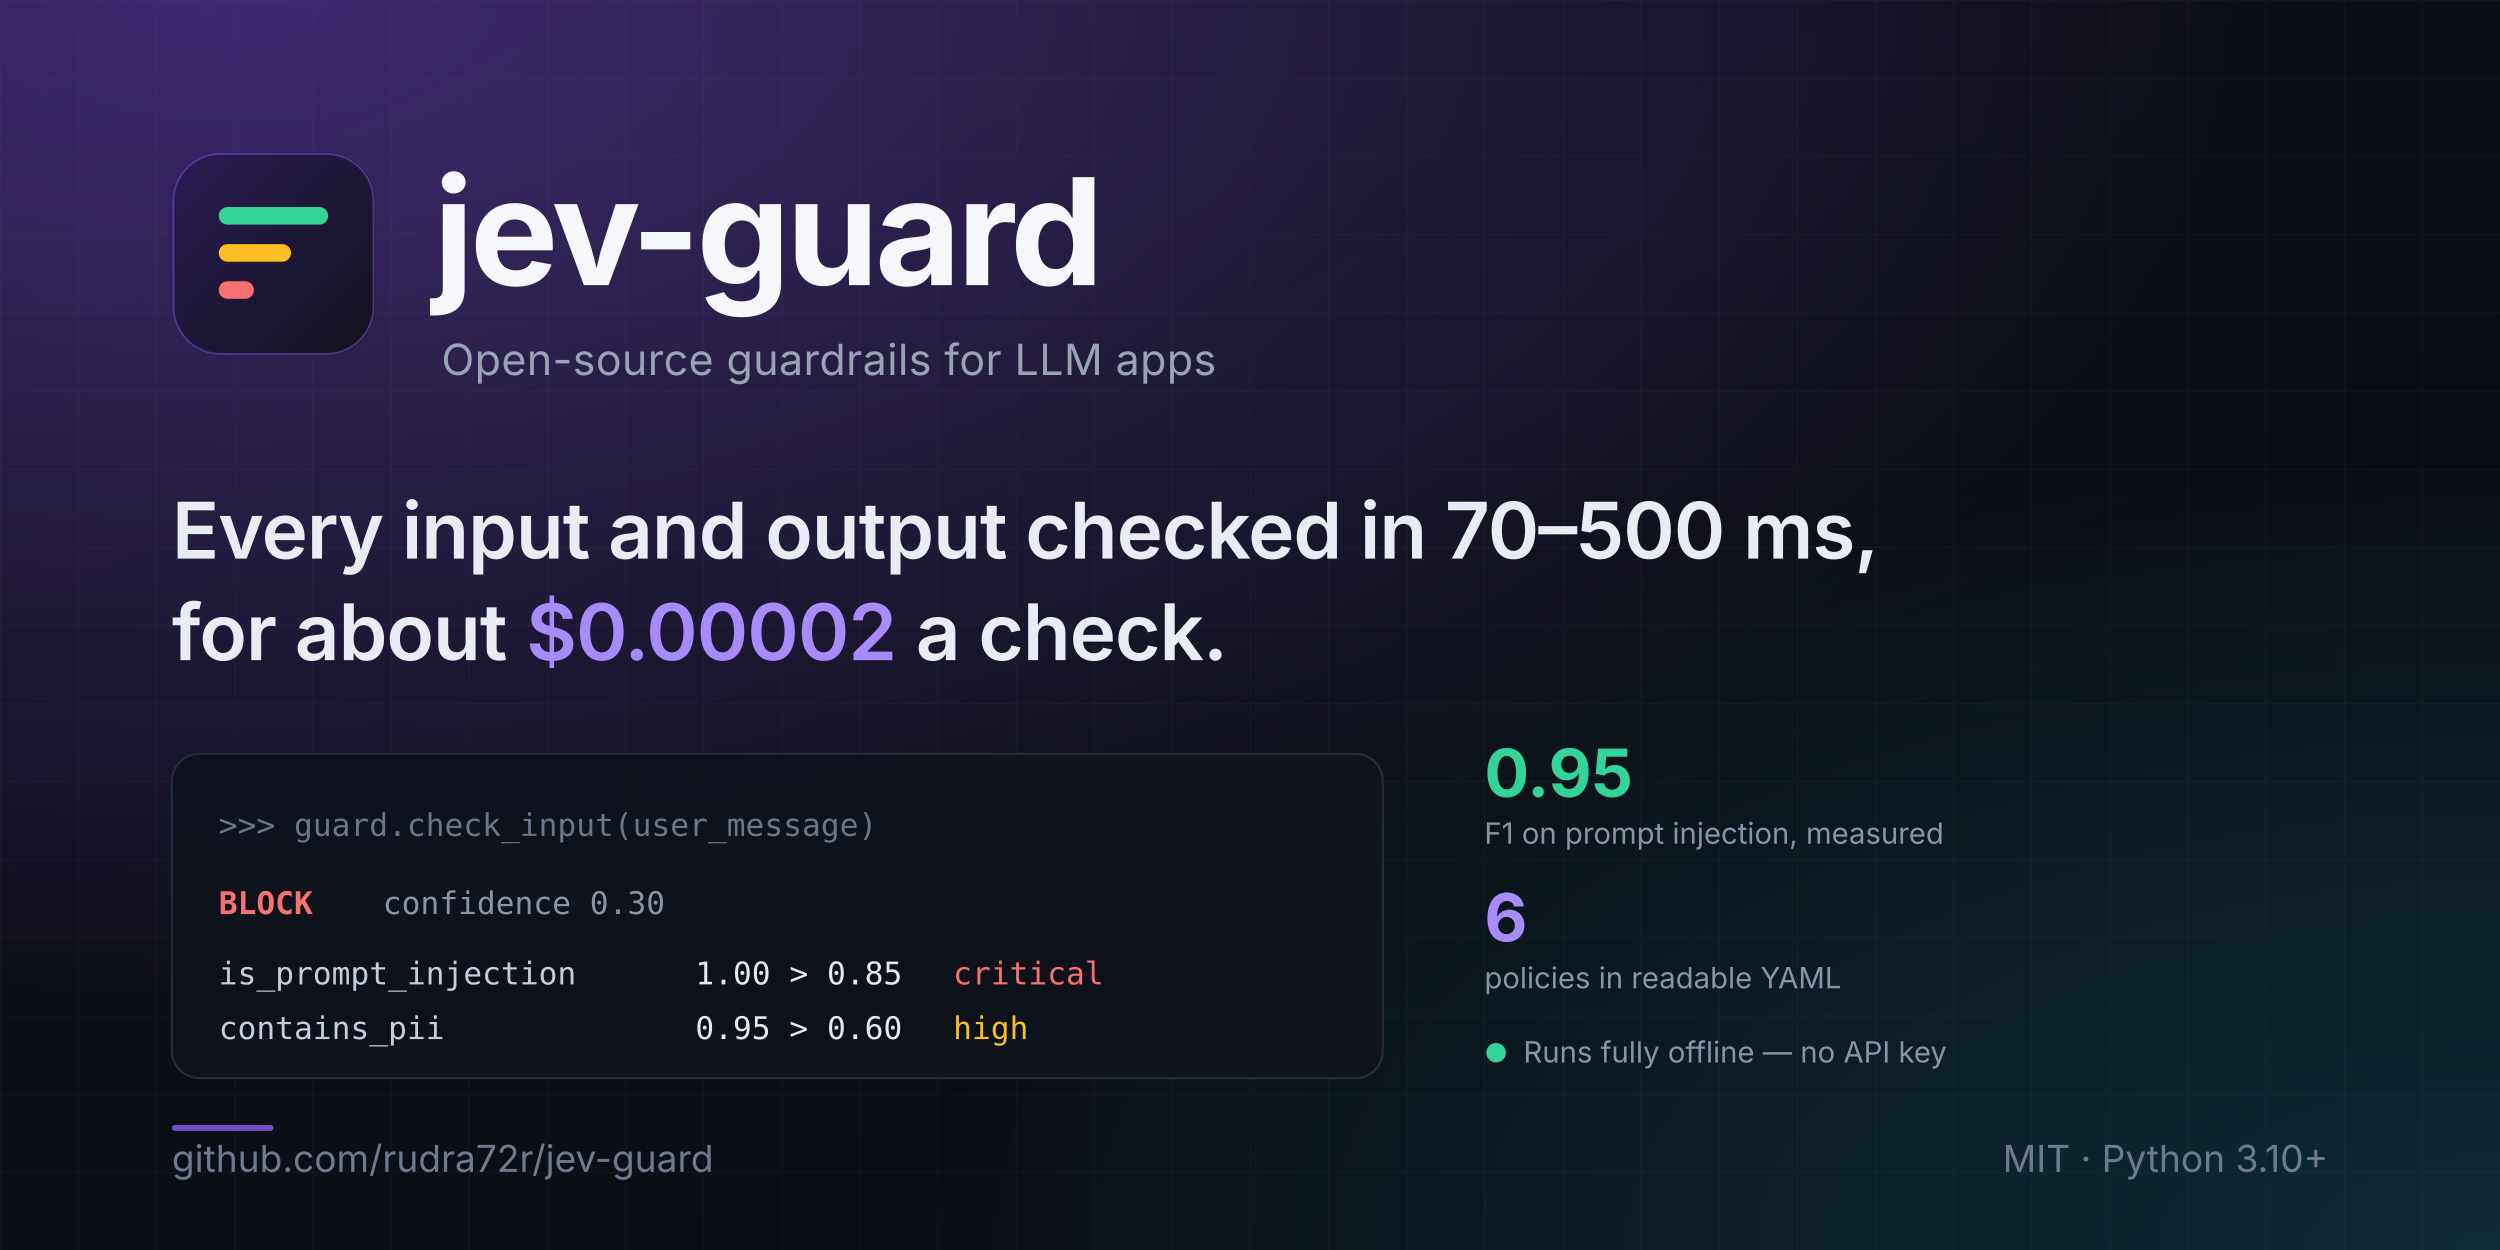
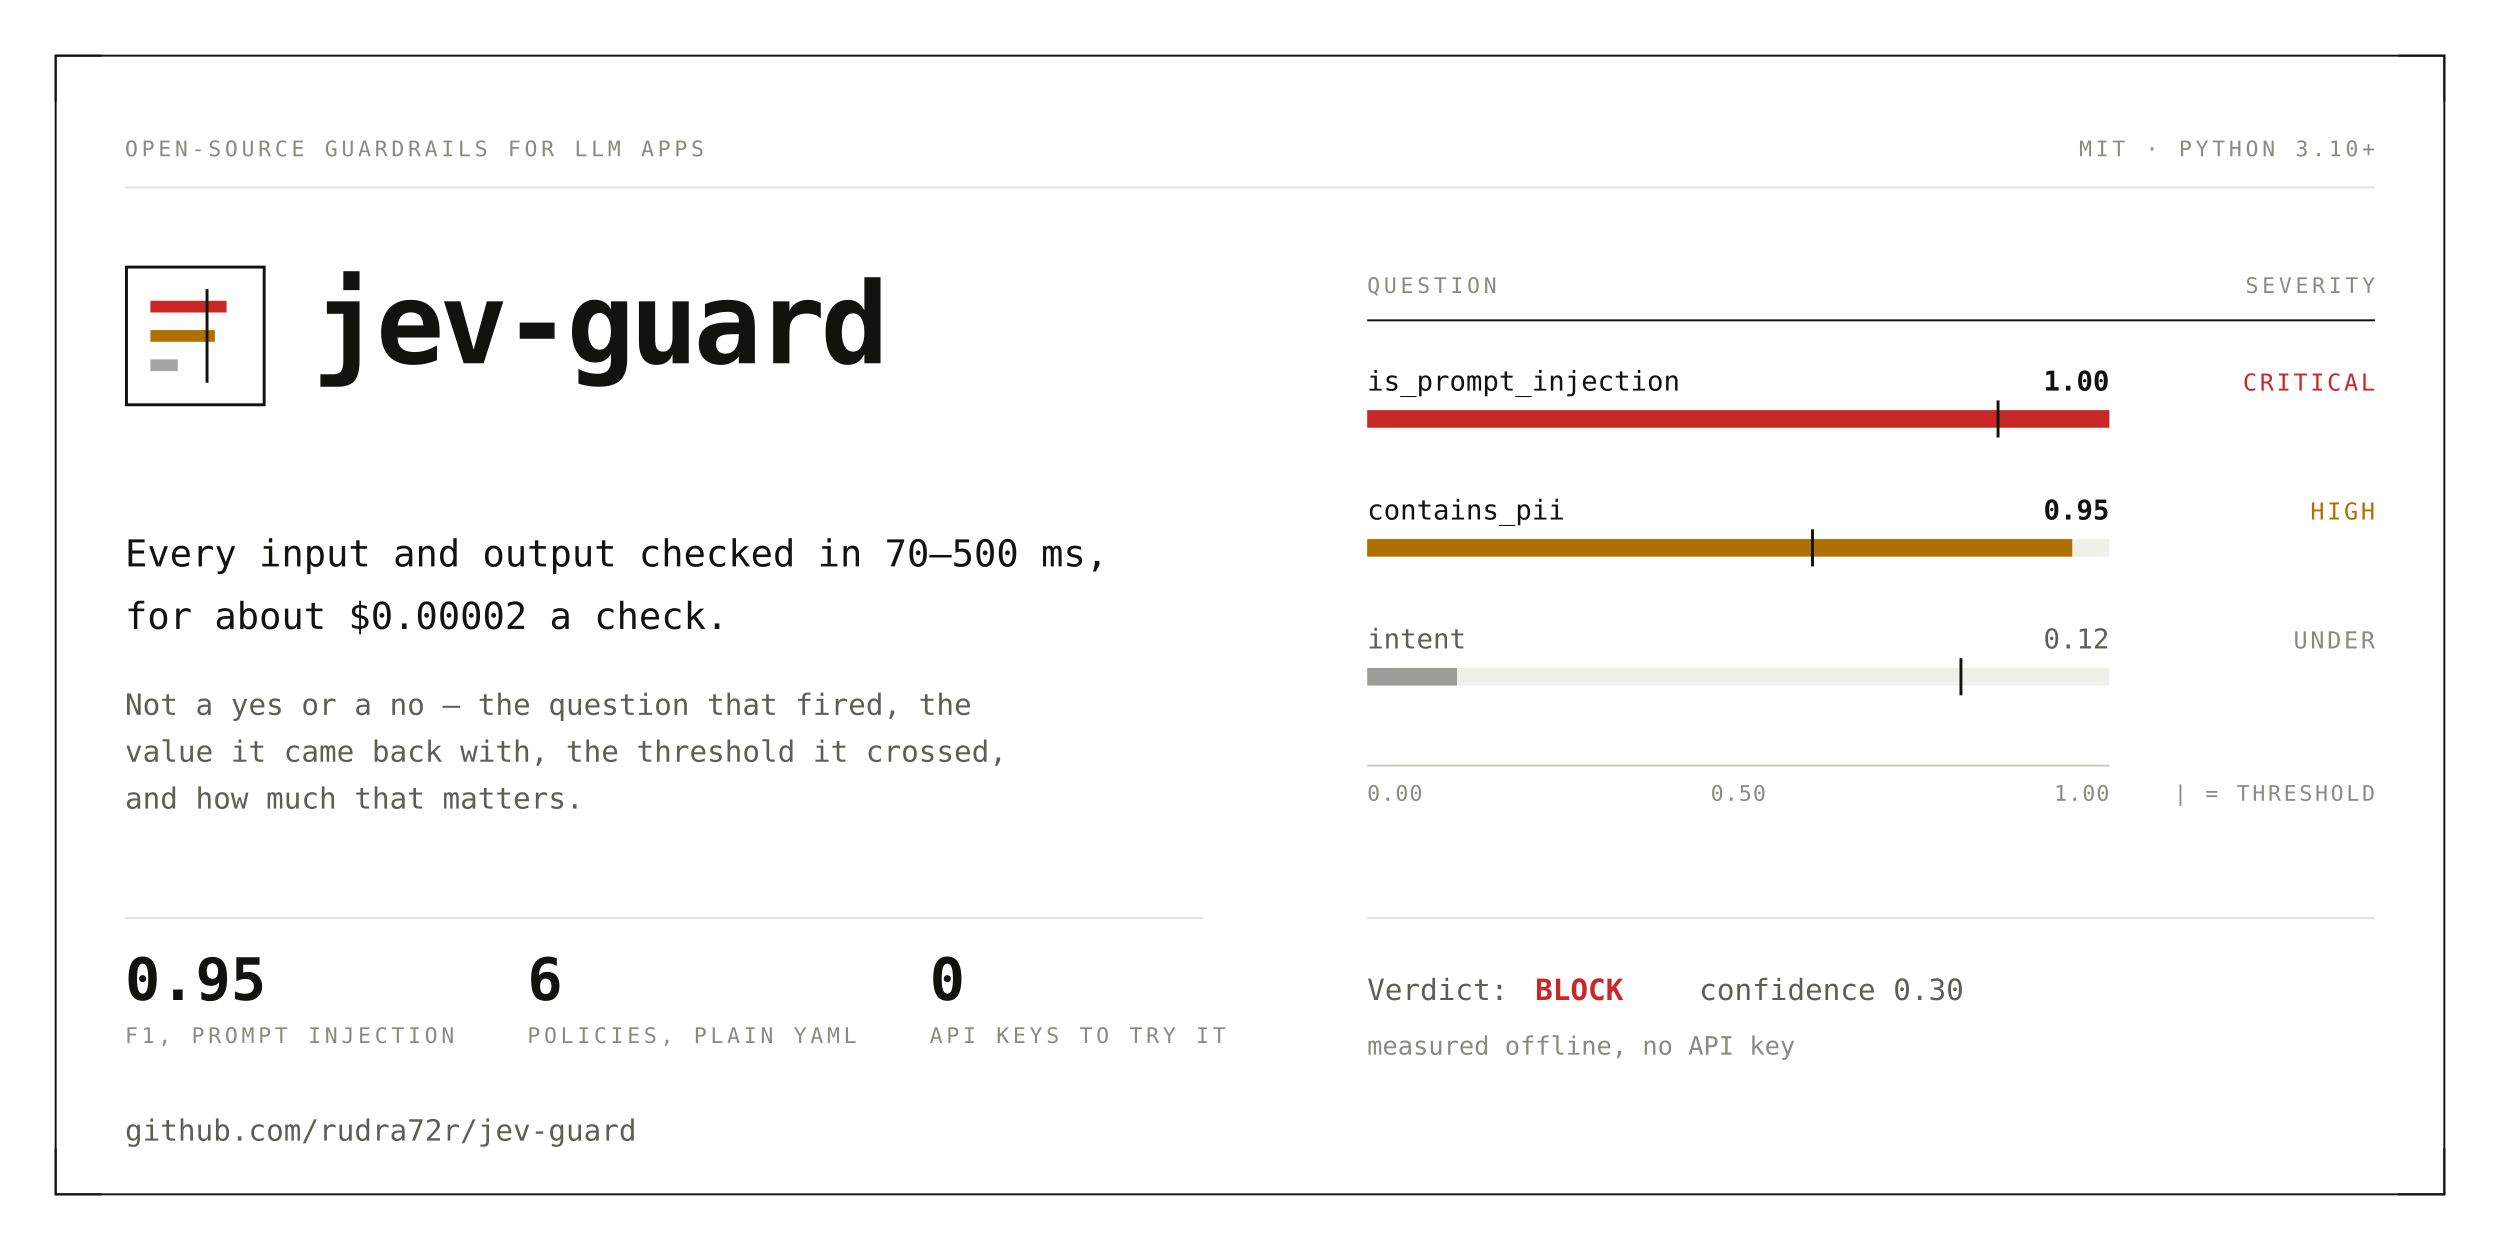
- <svg xmlns="http://www.w3.org/2000/svg" viewBox="0 0 1280 640" width="1280" height="640" role="img" aria-label="jev-guard — guardrails for LLM apps">
+ <svg xmlns="http://www.w3.org/2000/svg" viewBox="0 0 1280 640" width="1280" height="640" role="img" aria-label="jev-guard — open-source guardrails for LLM apps">
  <defs>
-     <linearGradient id="bg" x1="0" y1="0" x2="1" y2="1">
-       <stop offset="0" stop-color="#100C1E" />
-       <stop offset=".5" stop-color="#0B0E14" />
-       <stop offset="1" stop-color="#090C12" />
-     </linearGradient>
-     <radialGradient id="glow" cx=".1" cy="0" r=".8">
-       <stop offset="0" stop-color="#8B5CF6" stop-opacity=".38" />
-       <stop offset="1" stop-color="#8B5CF6" stop-opacity="0" />
-     </radialGradient>
-     <radialGradient id="glow2" cx="1" cy="1" r=".65">
-       <stop offset="0" stop-color="#22D3EE" stop-opacity=".16" />
-       <stop offset="1" stop-color="#22D3EE" stop-opacity="0" />
-     </radialGradient>
-     <pattern id="grid" width="40" height="40" patternUnits="userSpaceOnUse">
-       <path d="M40 0H0v40" fill="none" stroke="#FFFFFF" stroke-opacity=".03" />
-     </pattern>
-     <linearGradient id="tile" x1="0" y1="0" x2="1" y2="1">
-       <stop offset="0" stop-color="#2A1B54" />
-       <stop offset="1" stop-color="#11131C" />
-     </linearGradient>
    <style>
-       .sans { font-family: -apple-system, BlinkMacSystemFont, "Segoe UI", Inter, Roboto, sans-serif; }
-       .mono { font-family: ui-monospace, SFMono-Regular, "Cascadia Mono", Consolas, Menlo, monospace; }
+       .mono { font-family: ui-monospace, SFMono-Regular, "Cascadia Mono", Consolas, "DejaVu Sans Mono", monospace; }
+       .lab  { font-size: 11px; letter-spacing: 1.9px; fill: #8A8A80; }
    </style>
  </defs>
-   <rect width="1280" height="640" fill="url(#bg)" />
-   <rect width="1280" height="640" fill="url(#grid)" />
-   <rect width="1280" height="640" fill="url(#glow)" />
-   <rect width="1280" height="640" fill="url(#glow2)" />
-   <g transform="translate(88 78)">
-     <rect width="104" height="104" rx="25" fill="url(#tile)" />
-     <rect x=".75" y=".75" width="102.5" height="102.5" rx="24.25" fill="none" stroke="#8B5CF6" stroke-opacity=".45" />
-     <rect x="24" y="28" width="56" height="9" rx="4.5" fill="#34D399" />
-     <rect x="24" y="47" width="37" height="9" rx="4.5" fill="#FBBF24" />
-     <rect x="24" y="66" width="18" height="9" rx="4.5" fill="#F87171" />
+   <rect width="1280" height="640" fill="#FFFFFF" />
+   <rect x="28.5" y="28.5" width="1223" height="583" fill="none" stroke="#12120F" stroke-width="1" />
+   <g stroke="#12120F" stroke-width="1" fill="none">
+     <path d="M28.5 52V28.5H52M1228 28.5h23.5V52M1251.5 588v23.5H1228M52 611.5H28.5V588" />
  </g>
-   <text class="sans" x="222" y="146" font-size="76" font-weight="700" fill="#F5F7FA" letter-spacing="-2">jev-guard</text>
-   <text class="sans" x="226" y="192" font-size="22" fill="#9AA3B6" letter-spacing=".2">
-     Open-source guardrails for LLM apps
-   </text>
-   <text class="sans" x="88" y="286" font-size="40" font-weight="600" fill="#E9ECF3" letter-spacing="-.5">Every input and output checked in 70–500 ms,</text>
-   <text class="sans" x="88" y="338" font-size="40" font-weight="600" fill="#E9ECF3" letter-spacing="-.5">for about <tspan fill="#A78BFA">$0.00002</tspan> a check.</text>
-   <g transform="translate(88 386)">
-     <rect width="620" height="166" rx="14" fill="#0E121B" fill-opacity=".9" stroke="#262D3C" />
-     <g class="mono" font-size="16">
-       <text x="24" y="42" fill="#6B7689">&gt;&gt;&gt; guard.check_input(user_message)</text>
-       <text x="24" y="82" fill="#F87171" font-weight="700">BLOCK</text>
-       <text x="108" y="82" fill="#8B94A7">confidence 0.30</text>
-       <text x="24" y="118" fill="#C6CDDB">is_prompt_injection</text>
-       <text x="268" y="118" fill="#E6E9EF">1.00 &gt; 0.85</text>
-       <text x="400" y="118" fill="#F87171">critical</text>
-       <text x="24" y="146" fill="#C6CDDB">contains_pii</text>
-       <text x="268" y="146" fill="#E6E9EF">0.95 &gt; 0.60</text>
-       <text x="400" y="146" fill="#FBBF24">high</text>
+   <text class="mono lab" x="64" y="80">OPEN-SOURCE GUARDRAILS FOR LLM APPS</text>
+   <text class="mono lab" x="1216" y="80" text-anchor="end">MIT · PYTHON 3.10+</text>
+   <line x1="64" y1="96" x2="1216" y2="96" stroke="#E2E2DC" stroke-width="1" />
+   <g transform="translate(64 136)">
+     <rect width="72" height="72" fill="#FFFFFF" />
+     <rect x=".75" y=".75" width="70.5" height="70.5" fill="none" stroke="#12120F" stroke-width="1.5" />
+     <rect x="13" y="18" width="39" height="6" fill="#C82828" />
+     <rect x="13" y="33" width="33" height="6" fill="#B07000" />
+     <rect x="13" y="48" width="14" height="6" fill="#12120F" opacity=".38" />
+     <line x1="42" y1="12" x2="42" y2="60" stroke="#12120F" stroke-width="1.5" />
+   </g>
+   <text class="mono" x="160" y="186" font-size="58" font-weight="700" fill="#12120F" letter-spacing="-2.4">jev-guard</text>
+   <g class="mono" font-size="19" fill="#12120F">
+     <text x="64" y="290">Every input and output checked in 70–500 ms,</text>
+     <text x="64" y="322">for about $0.00002 a check.</text>
+   </g>
+   <g class="mono" font-size="15" fill="#5E5E56">
+     <text x="64" y="366">Not a yes or a no — the question that fired, the</text>
+     <text x="64" y="390">value it came back with, the threshold it crossed,</text>
+     <text x="64" y="414">and how much that matters.</text>
+   </g>
+   <line x1="64" y1="470" x2="616" y2="470" stroke="#E2E2DC" stroke-width="1" />
+   <g class="mono">
+     <g>
+       <text x="64" y="512" font-size="30" font-weight="700" fill="#12120F">0.95</text>
+       <text class="lab" x="64" y="534">F1, PROMPT INJECTION</text>
+     </g>
+     <g>
+       <text x="270" y="512" font-size="30" font-weight="700" fill="#12120F">6</text>
+       <text class="lab" x="270" y="534">POLICIES, PLAIN YAML</text>
+     </g>
+     <g>
+       <text x="476" y="512" font-size="30" font-weight="700" fill="#12120F">0</text>
+       <text class="lab" x="476" y="534">API KEYS TO TRY IT</text>
    </g>
  </g>
-   <g class="sans" transform="translate(760 386)">
-     <g>
-       <text x="0" y="22" font-size="34" font-weight="700" fill="#34D399">0.95</text>
-       <text x="0" y="46" font-size="15" fill="#8B94A7">F1 on prompt injection, measured</text>
+   <text class="mono" x="64" y="584" font-size="15" fill="#5E5E56">github.com/rudra72r/jev-guard</text>
+   <g transform="translate(700 0)">
+     <text class="mono lab" x="0" y="150">QUESTION</text>
+     <text class="mono lab" x="516" y="150" text-anchor="end">SEVERITY</text>
+     <line x1="0" y1="164" x2="516" y2="164" stroke="#12120F" stroke-width="1" />
+     <g class="mono" font-size="14" fill="#12120F">
+       <text x="0" y="200">is_prompt_injection</text>
+       <text x="380" y="200" text-anchor="end" font-weight="700">1.00</text>
+       <rect x="0" y="210" width="380" height="9" fill="#F0F0EB" />
+       <rect x="0" y="210" width="380" height="9" fill="#C82828" />
+       <line x1="323" y1="205" x2="323" y2="224" stroke="#12120F" stroke-width="1.5" />
+       <text x="516" y="200" text-anchor="end" fill="#C82828" font-size="12" letter-spacing="1.4">CRITICAL</text>
+       <text x="0" y="266">contains_pii</text>
+       <text x="380" y="266" text-anchor="end" font-weight="700">0.95</text>
+       <rect x="0" y="276" width="380" height="9" fill="#F0F0EB" />
+       <rect x="0" y="276" width="361" height="9" fill="#B07000" />
+       <line x1="228" y1="271" x2="228" y2="290" stroke="#12120F" stroke-width="1.5" />
+       <text x="516" y="266" text-anchor="end" fill="#B07000" font-size="12" letter-spacing="1.4">HIGH</text>
+       <text x="0" y="332" fill="#5E5E56">intent</text>
+       <text x="380" y="332" text-anchor="end" fill="#5E5E56">0.12</text>
+       <rect x="0" y="342" width="380" height="9" fill="#F0F0EB" />
+       <rect x="0" y="342" width="46" height="9" fill="#12120F" opacity=".38" />
+       <line x1="304" y1="337" x2="304" y2="356" stroke="#12120F" stroke-width="1.5" />
+       <text x="516" y="332" text-anchor="end" fill="#8A8A80" font-size="12" letter-spacing="1.4">UNDER</text>
    </g>
-     <g transform="translate(0 74)">
-       <text x="0" y="22" font-size="34" font-weight="700" fill="#A78BFA">6</text>
-       <text x="0" y="46" font-size="15" fill="#8B94A7">policies in readable YAML</text>
+     <line x1="0" y1="392" x2="380" y2="392" stroke="#C9C9C2" stroke-width="1" />
+     <g class="mono" font-size="11" fill="#8A8A80" letter-spacing=".6">
+       <text x="0" y="410">0.00</text>
+       <text x="190" y="410" text-anchor="middle">0.50</text>
+       <text x="380" y="410" text-anchor="end">1.00</text>
    </g>
-     <g transform="translate(0 158)">
-       <circle cx="6" cy="-5" r="5" fill="#34D399" />
-       <text x="20" y="0" font-size="15" fill="#8B94A7">Runs fully offline — no API key</text>
-     </g>
+     <text class="mono" x="516" y="410" text-anchor="end" font-size="11" fill="#8A8A80" letter-spacing="1.4">| = THRESHOLD</text>
+     <line x1="0" y1="470" x2="516" y2="470" stroke="#E2E2DC" stroke-width="1" />
+     <text class="mono" x="0" y="512" font-size="15" fill="#5E5E56">Verdict:</text>
+     <text class="mono" x="86" y="512" font-size="15" font-weight="700" fill="#C82828">BLOCK</text>
+     <text class="mono" x="170" y="512" font-size="15" fill="#5E5E56">confidence 0.30</text>
+     <text class="mono" x="0" y="540" font-size="13" fill="#8A8A80">measured offline, no API key</text>
  </g>
-   <g class="sans" font-size="19">
-     <text x="88" y="600" fill="#6F7A8F">github.com/rudra72r/jev-guard</text>
-     <text x="1192" y="600" fill="#6F7A8F" text-anchor="end">MIT · Python 3.10+</text>
-   </g>
-   <rect x="88" y="576" width="52" height="3" rx="1.5" fill="#8B5CF6" opacity=".8" />
</svg>
